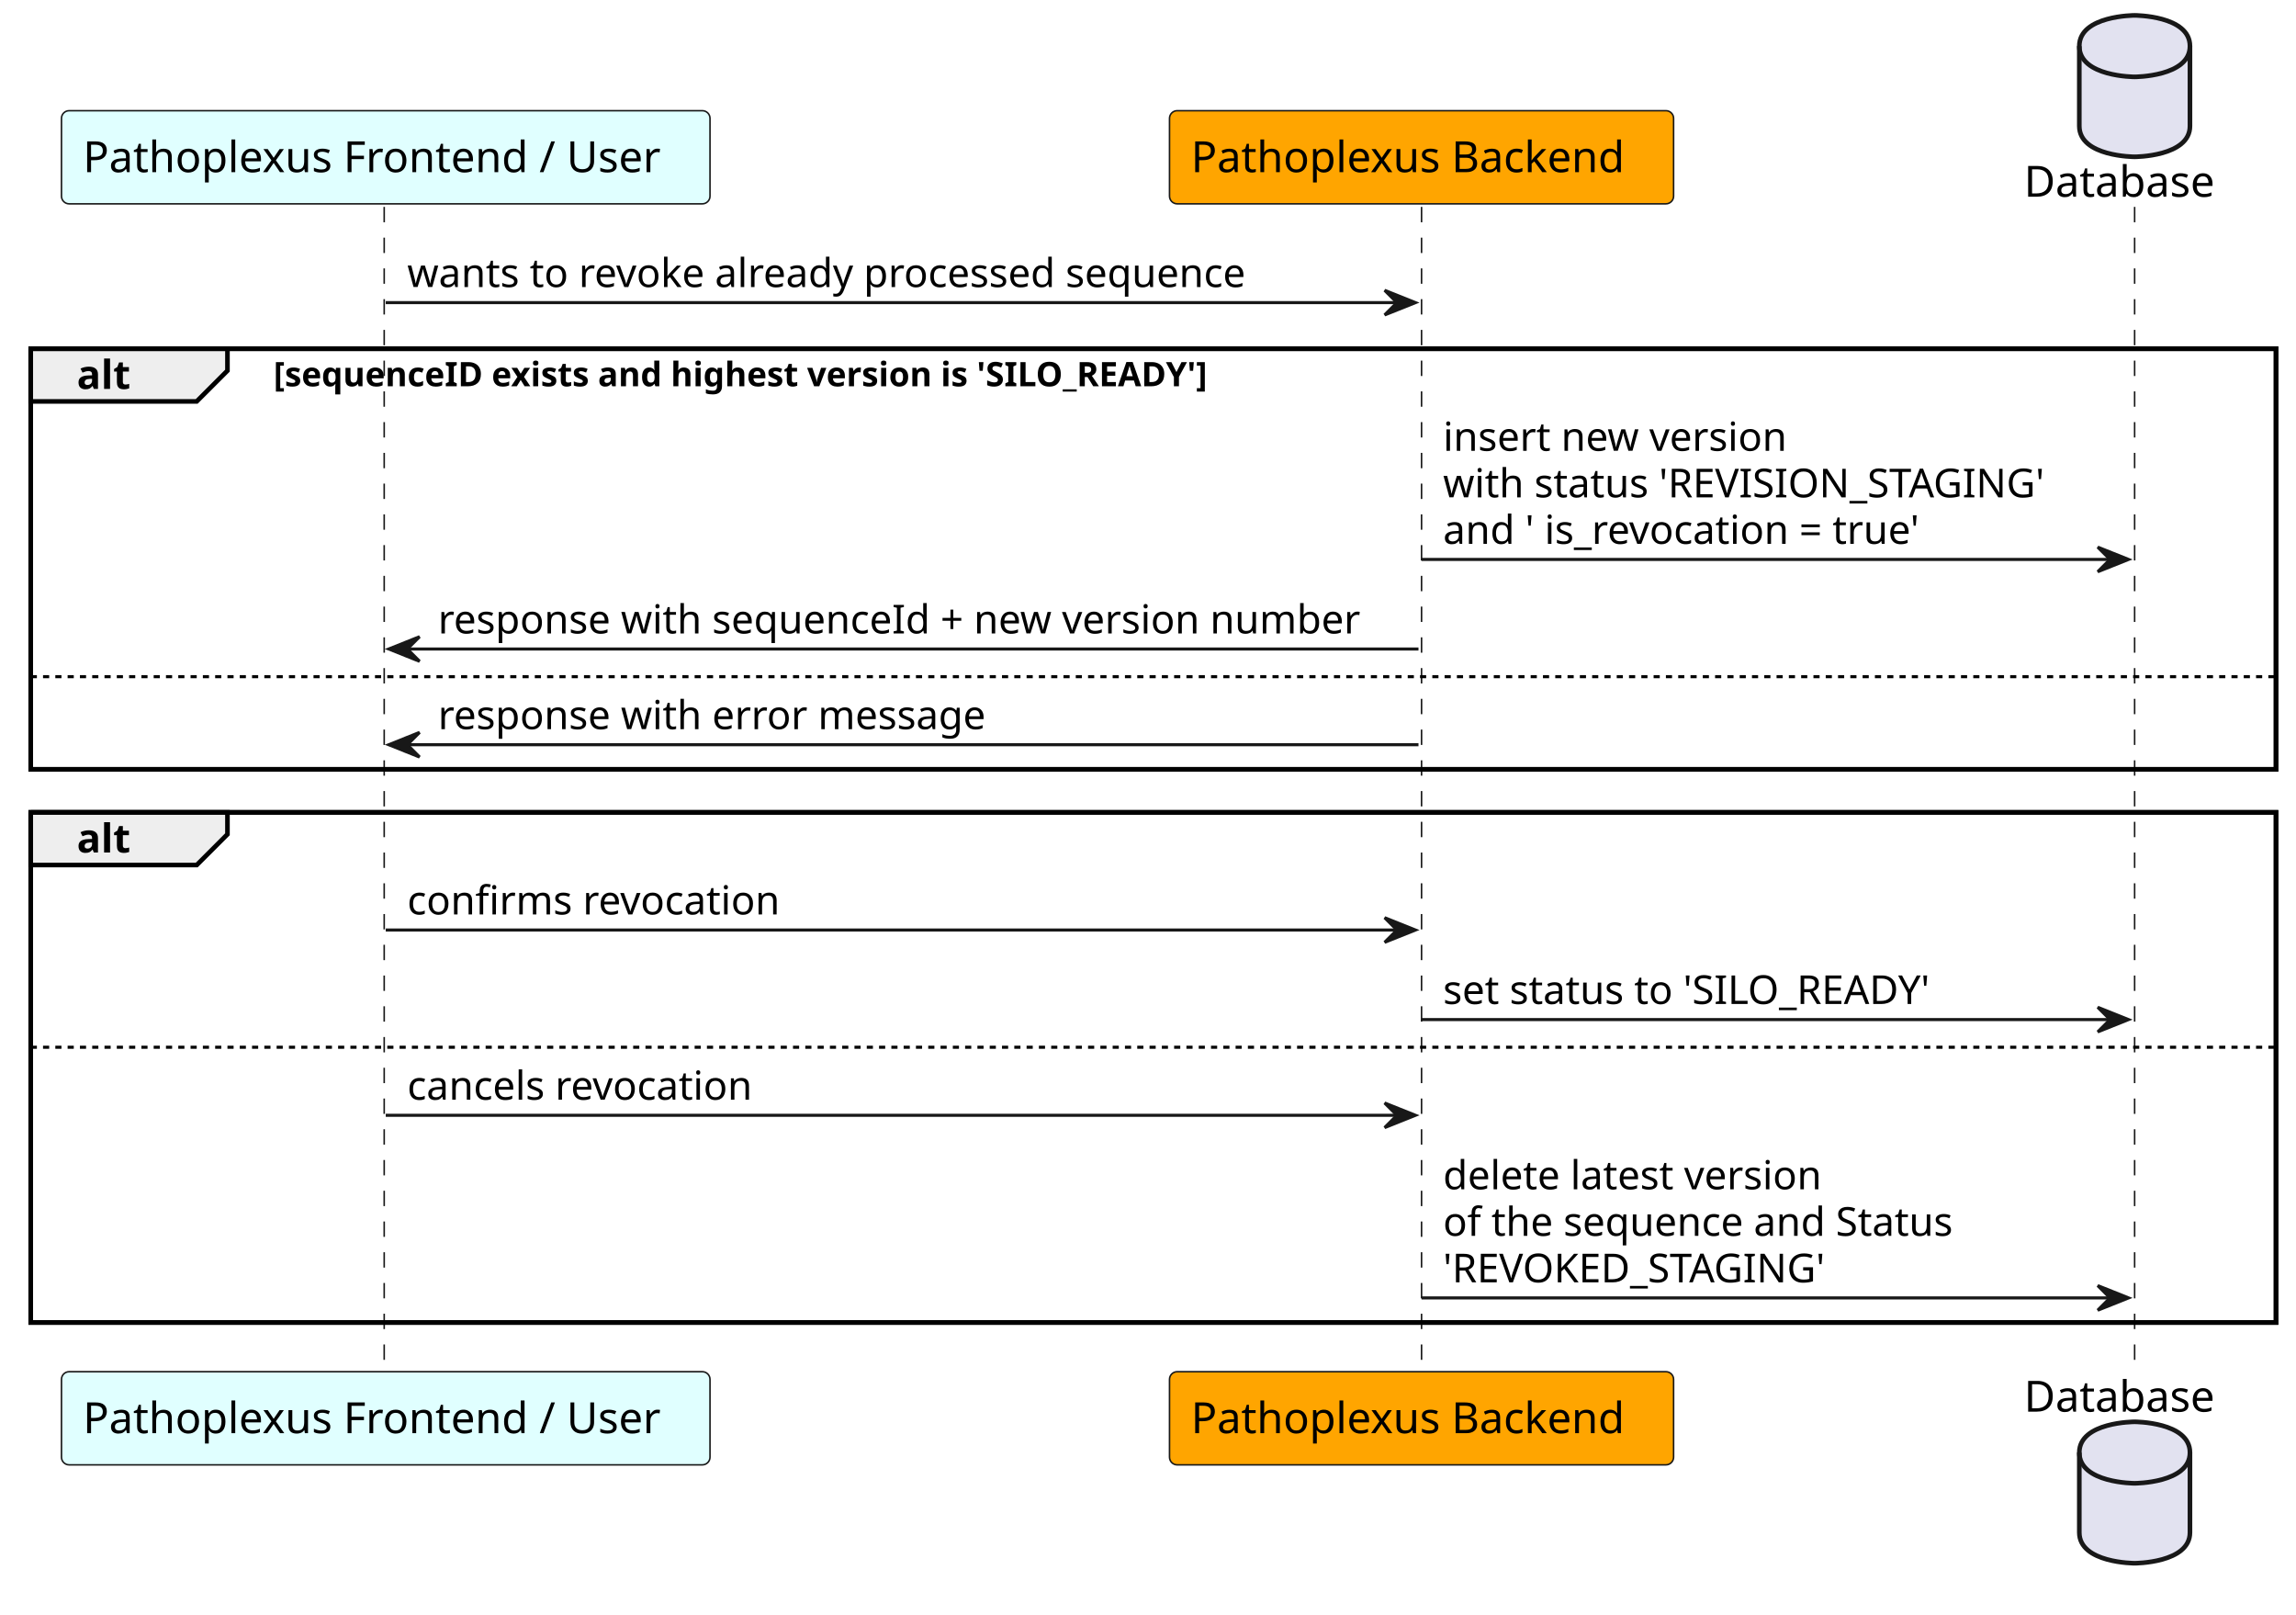
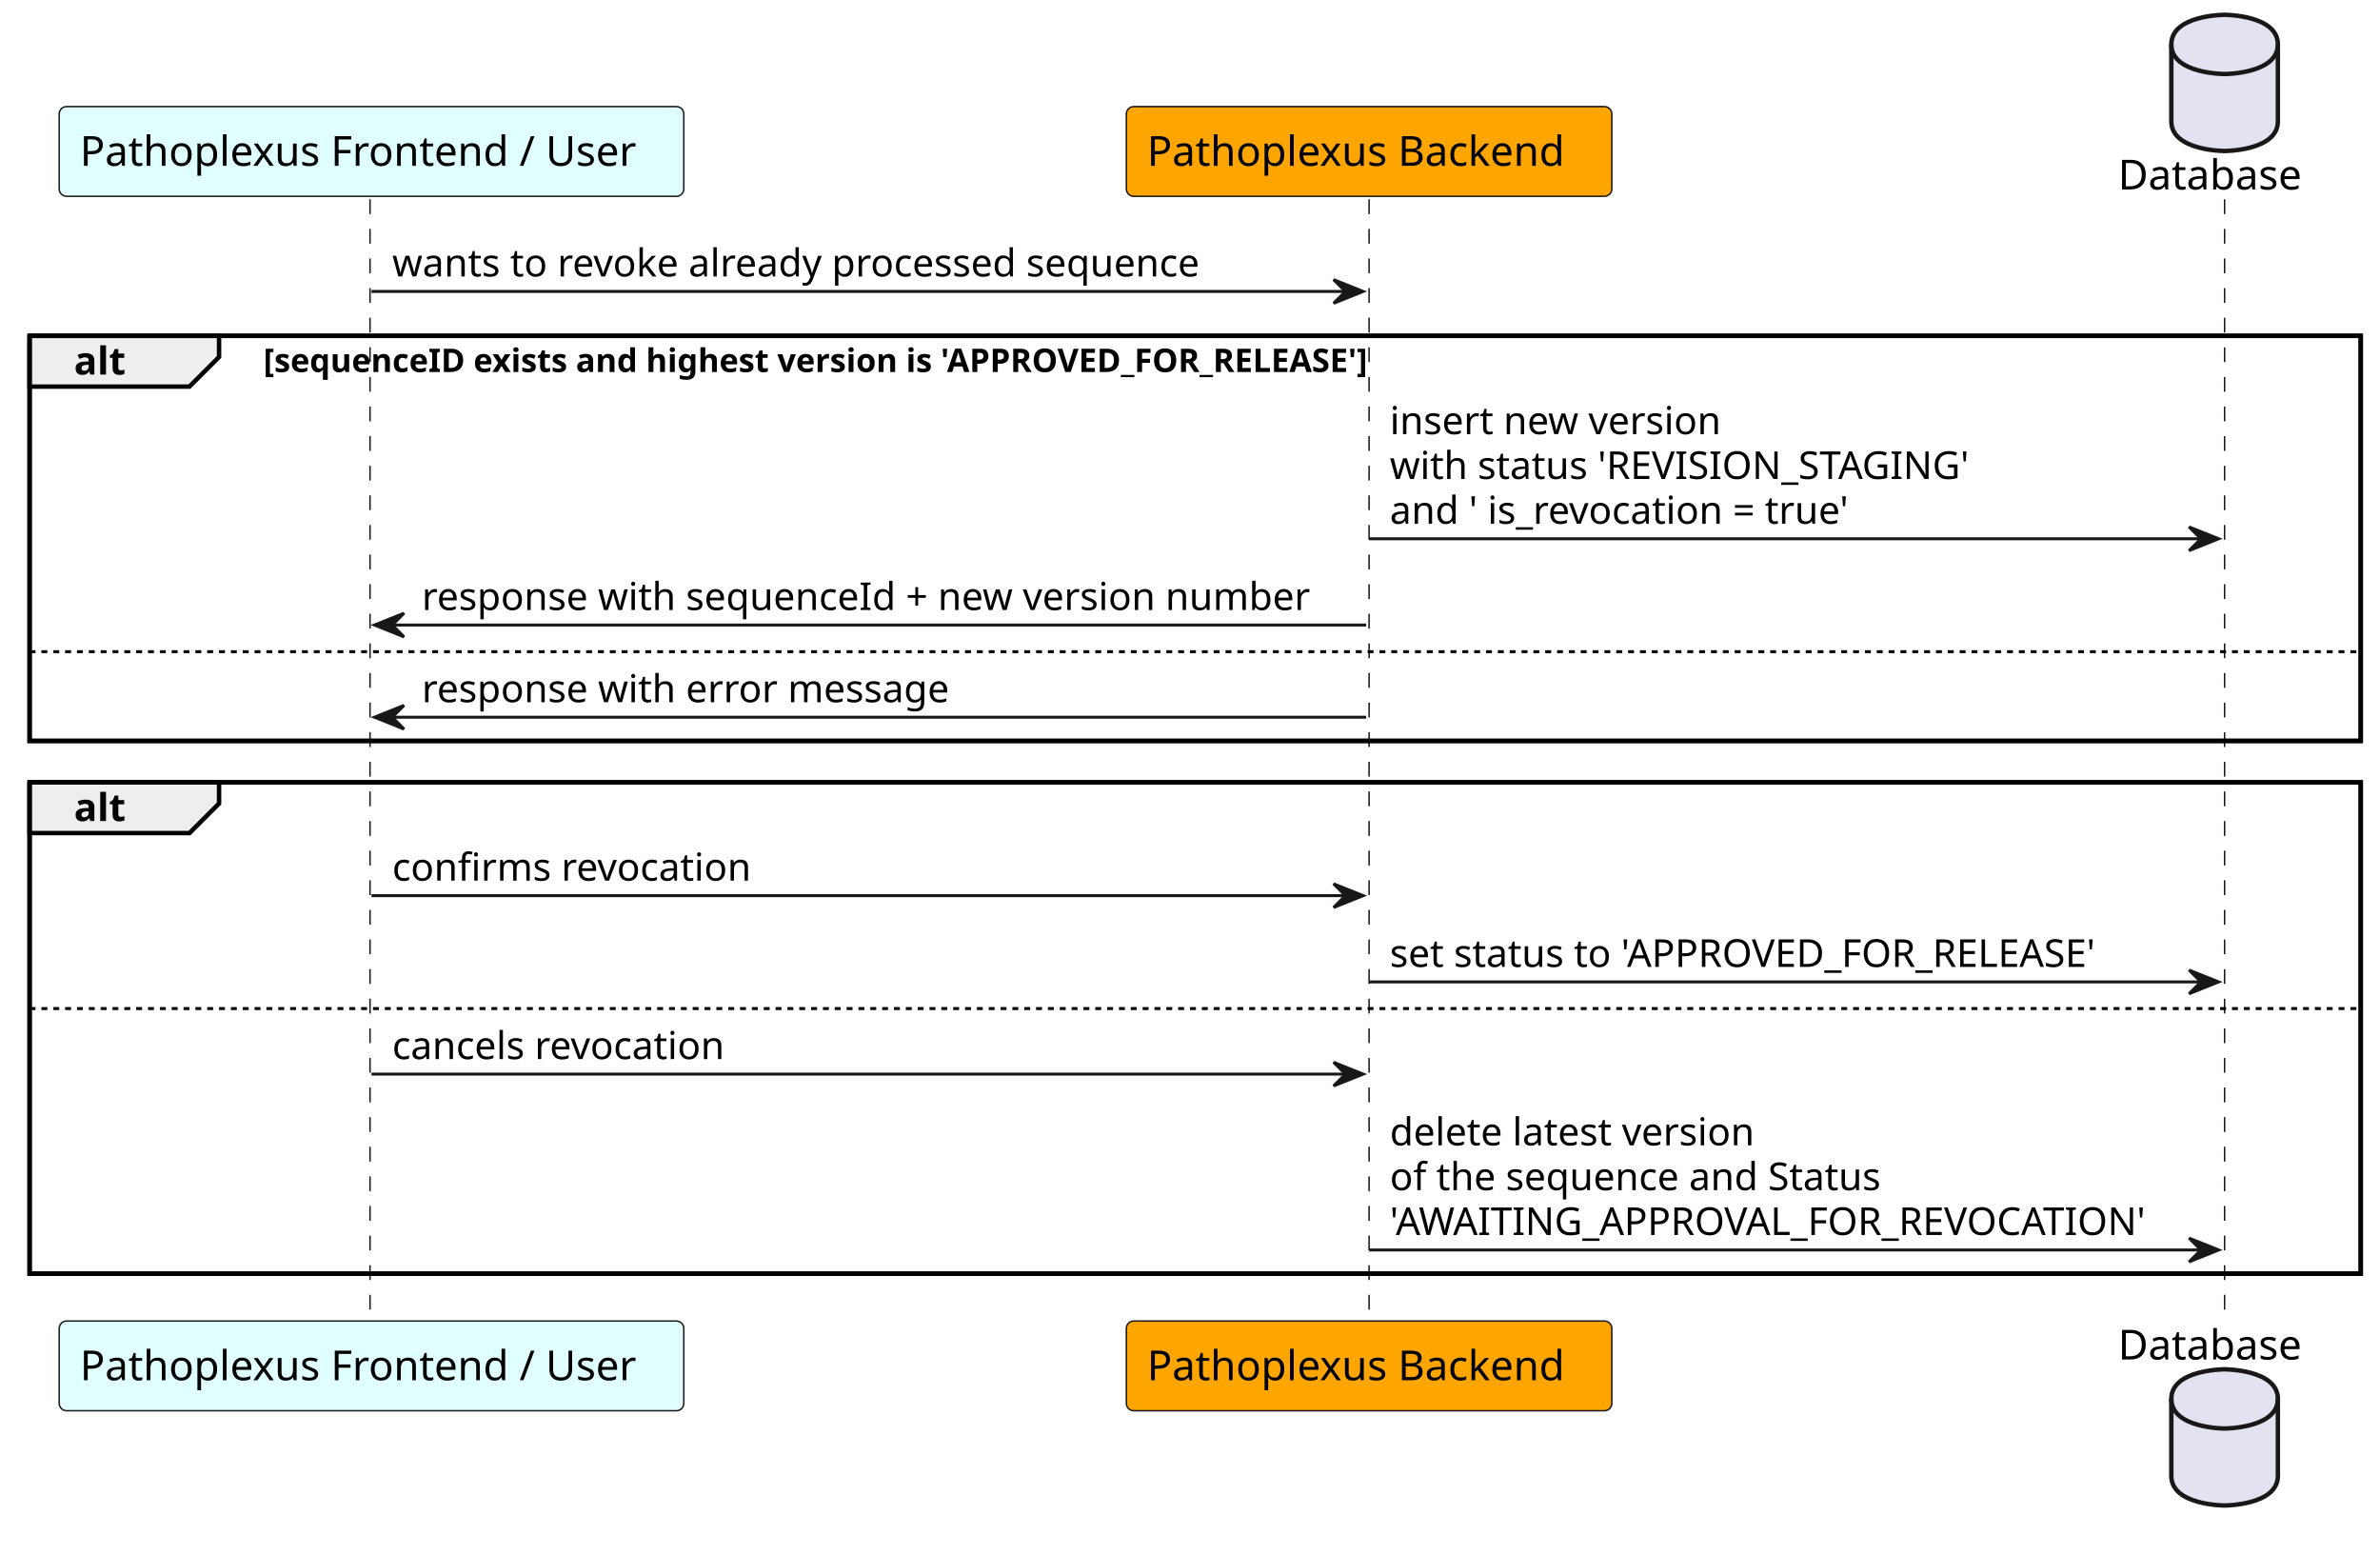
- <svg xmlns="http://www.w3.org/2000/svg" contentStyleType="text/css" height="525px" preserveAspectRatio="none" style="width:747px;height:525px;background:#FFFFFF;" version="1.1" viewBox="0 0 747 525" width="747px" zoomAndPan="magnify">
+ <svg xmlns="http://www.w3.org/2000/svg" contentStyleType="text/css" height="525px" preserveAspectRatio="none" style="width:804px;height:525px;background:#FFFFFF;" version="1.1" viewBox="0 0 804 525" width="804px" zoomAndPan="magnify">
  <defs />
  <g>
-     <rect fill="none" height="136.797" style="stroke:#000000;stroke-width:1.5;" width="730.5" x="10" y="113.43" />
-     <rect fill="none" height="165.93" style="stroke:#000000;stroke-width:1.5;" width="730.5" x="10" y="264.227" />
+     <rect fill="none" height="136.797" style="stroke:#000000;stroke-width:1.5;" width="787.5" x="10" y="113.43" />
+     <rect fill="none" height="165.93" style="stroke:#000000;stroke-width:1.5;" width="787.5" x="10" y="264.227" />
    <line style="stroke:#181818;stroke-width:0.5;stroke-dasharray:5.0,5.0;" x1="125" x2="125" y1="67.297" y2="447.156" />
    <line style="stroke:#181818;stroke-width:0.5;stroke-dasharray:5.0,5.0;" x1="462.5" x2="462.5" y1="67.297" y2="447.156" />
-     <line style="stroke:#181818;stroke-width:0.5;stroke-dasharray:5.0,5.0;" x1="694.5" x2="694.5" y1="67.297" y2="447.156" />
+     <line style="stroke:#181818;stroke-width:0.5;stroke-dasharray:5.0,5.0;" x1="751.5" x2="751.5" y1="67.297" y2="447.156" />
    <rect fill="#E0FFFF" height="30.297" rx="2.5" ry="2.5" style="stroke:#181818;stroke-width:0.5;" width="211" x="20" y="36" />
    <text fill="#000000" font-family="sans-serif" font-size="14" lengthAdjust="spacing" textLength="197" x="27" y="55.995">Pathoplexus Frontend / User</text>
    <rect fill="#E0FFFF" height="30.297" rx="2.5" ry="2.5" style="stroke:#181818;stroke-width:0.5;" width="211" x="20" y="446.156" />
    <text fill="#000000" font-family="sans-serif" font-size="14" lengthAdjust="spacing" textLength="197" x="27" y="466.151">Pathoplexus Frontend / User</text>
    <rect fill="#FFA500" height="30.297" rx="2.5" ry="2.5" style="stroke:#181818;stroke-width:0.5;" width="164" x="380.5" y="36" />
    <text fill="#000000" font-family="sans-serif" font-size="14" lengthAdjust="spacing" textLength="150" x="387.5" y="55.995">Pathoplexus Backend</text>
    <rect fill="#FFA500" height="30.297" rx="2.5" ry="2.5" style="stroke:#181818;stroke-width:0.5;" width="164" x="380.5" y="446.156" />
    <text fill="#000000" font-family="sans-serif" font-size="14" lengthAdjust="spacing" textLength="150" x="387.5" y="466.151">Pathoplexus Backend</text>
-     <text fill="#000000" font-family="sans-serif" font-size="14" lengthAdjust="spacing" textLength="66" x="658.5" y="63.995">Database</text>
-     <path d="M676.5,15 C676.5,5 694.5,5 694.5,5 C694.5,5 712.5,5 712.5,15 L712.5,41 C712.5,51 694.5,51 694.5,51 C694.5,51 676.5,51 676.5,41 L676.5,15 " fill="#E2E2F0" style="stroke:#181818;stroke-width:1.5;" />
-     <path d="M676.5,15 C676.5,25 694.5,25 694.5,25 C694.5,25 712.5,25 712.5,15 " fill="none" style="stroke:#181818;stroke-width:1.5;" />
-     <text fill="#000000" font-family="sans-serif" font-size="14" lengthAdjust="spacing" textLength="66" x="658.5" y="459.151">Database</text>
-     <path d="M676.5,472.453 C676.5,462.453 694.5,462.453 694.5,462.453 C694.5,462.453 712.5,462.453 712.5,472.453 L712.5,498.453 C712.5,508.453 694.5,508.453 694.5,508.453 C694.5,508.453 676.5,508.453 676.5,498.453 L676.5,472.453 " fill="#E2E2F0" style="stroke:#181818;stroke-width:1.5;" />
-     <path d="M676.5,472.453 C676.5,482.453 694.5,482.453 694.5,482.453 C694.5,482.453 712.5,482.453 712.5,472.453 " fill="none" style="stroke:#181818;stroke-width:1.5;" />
+     <text fill="#000000" font-family="sans-serif" font-size="14" lengthAdjust="spacing" textLength="66" x="715.5" y="63.995">Database</text>
+     <path d="M733.5,15 C733.5,5 751.5,5 751.5,5 C751.5,5 769.5,5 769.5,15 L769.5,41 C769.5,51 751.5,51 751.5,51 C751.5,51 733.5,51 733.5,41 L733.5,15 " fill="#E2E2F0" style="stroke:#181818;stroke-width:1.5;" />
+     <path d="M733.5,15 C733.5,25 751.5,25 751.5,25 C751.5,25 769.5,25 769.5,15 " fill="none" style="stroke:#181818;stroke-width:1.5;" />
+     <text fill="#000000" font-family="sans-serif" font-size="14" lengthAdjust="spacing" textLength="66" x="715.5" y="459.151">Database</text>
+     <path d="M733.5,472.453 C733.5,462.453 751.5,462.453 751.5,462.453 C751.5,462.453 769.5,462.453 769.5,472.453 L769.5,498.453 C769.5,508.453 751.5,508.453 751.5,508.453 C751.5,508.453 733.5,508.453 733.5,498.453 L733.5,472.453 " fill="#E2E2F0" style="stroke:#181818;stroke-width:1.5;" />
+     <path d="M733.5,472.453 C733.5,482.453 751.5,482.453 751.5,482.453 C751.5,482.453 769.5,482.453 769.5,472.453 " fill="none" style="stroke:#181818;stroke-width:1.5;" />
    <polygon fill="#181818" points="450.5,94.43,460.5,98.43,450.5,102.43,454.5,98.43" style="stroke:#181818;stroke-width:1.0;" />
    <line style="stroke:#181818;stroke-width:1.0;" x1="125.5" x2="456.5" y1="98.43" y2="98.43" />
    <text fill="#000000" font-family="sans-serif" font-size="13" lengthAdjust="spacing" textLength="288" x="132.5" y="93.364">wants to revoke already processed sequence</text>
    <path d="M10,113.43 L74,113.43 L74,120.562 L64,130.562 L10,130.562 L10,113.43 " fill="#EEEEEE" style="stroke:#000000;stroke-width:1.5;" />
-     <rect fill="none" height="136.797" style="stroke:#000000;stroke-width:1.5;" width="730.5" x="10" y="113.43" />
+     <rect fill="none" height="136.797" style="stroke:#000000;stroke-width:1.5;" width="787.5" x="10" y="113.43" />
    <text fill="#000000" font-family="sans-serif" font-size="13" font-weight="bold" lengthAdjust="spacing" textLength="19" x="25" y="126.497">alt</text>
-     <text fill="#000000" font-family="sans-serif" font-size="11" font-weight="bold" lengthAdjust="spacing" textLength="359" x="89" y="125.64">[sequenceID exists and highest version is 'SILO_READY']</text>
-     <polygon fill="#181818" points="682.5,177.961,692.5,181.961,682.5,185.961,686.5,181.961" style="stroke:#181818;stroke-width:1.0;" />
-     <line style="stroke:#181818;stroke-width:1.0;" x1="462.5" x2="688.5" y1="181.961" y2="181.961" />
+     <text fill="#000000" font-family="sans-serif" font-size="11" font-weight="bold" lengthAdjust="spacing" textLength="443" x="89" y="125.64">[sequenceID exists and highest version is 'APPROVED_FOR_RELEASE']</text>
+     <polygon fill="#181818" points="739.5,177.961,749.5,181.961,739.5,185.961,743.5,181.961" style="stroke:#181818;stroke-width:1.0;" />
+     <line style="stroke:#181818;stroke-width:1.0;" x1="462.5" x2="745.5" y1="181.961" y2="181.961" />
    <text fill="#000000" font-family="sans-serif" font-size="13" lengthAdjust="spacing" textLength="115" x="469.5" y="146.629">insert new version</text>
    <text fill="#000000" font-family="sans-serif" font-size="13" lengthAdjust="spacing" textLength="204" x="469.5" y="161.762">with status 'REVISION_STAGING'</text>
    <text fill="#000000" font-family="sans-serif" font-size="13" lengthAdjust="spacing" textLength="167" x="469.5" y="176.895">and ' is_revocation = true'</text>
    <polygon fill="#181818" points="136.5,207.094,126.5,211.094,136.5,215.094,132.5,211.094" style="stroke:#181818;stroke-width:1.0;" />
    <line style="stroke:#181818;stroke-width:1.0;" x1="130.5" x2="461.5" y1="211.094" y2="211.094" />
    <text fill="#000000" font-family="sans-serif" font-size="13" lengthAdjust="spacing" textLength="313" x="142.5" y="206.028">response with sequenceId + new version number</text>
-     <line style="stroke:#000000;stroke-width:1.0;stroke-dasharray:2.0,2.0;" x1="10" x2="740.5" y1="220.094" y2="220.094" />
+     <line style="stroke:#000000;stroke-width:1.0;stroke-dasharray:2.0,2.0;" x1="10" x2="797.5" y1="220.094" y2="220.094" />
    <polygon fill="#181818" points="136.5,238.227,126.5,242.227,136.5,246.227,132.5,242.227" style="stroke:#181818;stroke-width:1.0;" />
    <line style="stroke:#181818;stroke-width:1.0;" x1="130.5" x2="461.5" y1="242.227" y2="242.227" />
    <text fill="#000000" font-family="sans-serif" font-size="13" lengthAdjust="spacing" textLength="186" x="142.5" y="237.161">response with error message</text>
    <path d="M10,264.227 L74,264.227 L74,271.359 L64,281.359 L10,281.359 L10,264.227 " fill="#EEEEEE" style="stroke:#000000;stroke-width:1.5;" />
-     <rect fill="none" height="165.93" style="stroke:#000000;stroke-width:1.5;" width="730.5" x="10" y="264.227" />
+     <rect fill="none" height="165.93" style="stroke:#000000;stroke-width:1.5;" width="787.5" x="10" y="264.227" />
    <text fill="#000000" font-family="sans-serif" font-size="13" font-weight="bold" lengthAdjust="spacing" textLength="19" x="25" y="277.293">alt</text>
    <polygon fill="#181818" points="450.5,298.492,460.5,302.492,450.5,306.492,454.5,302.492" style="stroke:#181818;stroke-width:1.0;" />
    <line style="stroke:#181818;stroke-width:1.0;" x1="125.5" x2="456.5" y1="302.492" y2="302.492" />
    <text fill="#000000" font-family="sans-serif" font-size="13" lengthAdjust="spacing" textLength="126" x="132.5" y="297.426">confirms revocation</text>
-     <polygon fill="#181818" points="682.5,327.625,692.5,331.625,682.5,335.625,686.5,331.625" style="stroke:#181818;stroke-width:1.0;" />
-     <line style="stroke:#181818;stroke-width:1.0;" x1="462.5" x2="688.5" y1="331.625" y2="331.625" />
-     <text fill="#000000" font-family="sans-serif" font-size="13" lengthAdjust="spacing" textLength="169" x="469.5" y="326.559">set status to 'SILO_READY'</text>
-     <line style="stroke:#000000;stroke-width:1.0;stroke-dasharray:2.0,2.0;" x1="10" x2="740.5" y1="340.625" y2="340.625" />
+     <polygon fill="#181818" points="739.5,327.625,749.5,331.625,739.5,335.625,743.5,331.625" style="stroke:#181818;stroke-width:1.0;" />
+     <line style="stroke:#181818;stroke-width:1.0;" x1="462.5" x2="745.5" y1="331.625" y2="331.625" />
+     <text fill="#000000" font-family="sans-serif" font-size="13" lengthAdjust="spacing" textLength="257" x="469.5" y="326.559">set status to 'APPROVED_FOR_RELEASE'</text>
+     <line style="stroke:#000000;stroke-width:1.0;stroke-dasharray:2.0,2.0;" x1="10" x2="797.5" y1="340.625" y2="340.625" />
    <polygon fill="#181818" points="450.5,358.758,460.5,362.758,450.5,366.758,454.5,362.758" style="stroke:#181818;stroke-width:1.0;" />
    <line style="stroke:#181818;stroke-width:1.0;" x1="125.5" x2="456.5" y1="362.758" y2="362.758" />
    <text fill="#000000" font-family="sans-serif" font-size="13" lengthAdjust="spacing" textLength="119" x="132.5" y="357.692">cancels revocation</text>
-     <polygon fill="#181818" points="682.5,418.156,692.5,422.156,682.5,426.156,686.5,422.156" style="stroke:#181818;stroke-width:1.0;" />
-     <line style="stroke:#181818;stroke-width:1.0;" x1="462.5" x2="688.5" y1="422.156" y2="422.156" />
+     <polygon fill="#181818" points="739.5,418.156,749.5,422.156,739.5,426.156,743.5,422.156" style="stroke:#181818;stroke-width:1.0;" />
+     <line style="stroke:#181818;stroke-width:1.0;" x1="462.5" x2="745.5" y1="422.156" y2="422.156" />
    <text fill="#000000" font-family="sans-serif" font-size="13" lengthAdjust="spacing" textLength="130" x="469.5" y="386.825">delete latest version</text>
    <text fill="#000000" font-family="sans-serif" font-size="13" lengthAdjust="spacing" textLength="177" x="469.5" y="401.957">of the sequence and Status</text>
-     <text fill="#000000" font-family="sans-serif" font-size="13" lengthAdjust="spacing" textLength="132" x="469.5" y="417.09">'REVOKED_STAGING'</text>
+     <text fill="#000000" font-family="sans-serif" font-size="13" lengthAdjust="spacing" textLength="265" x="469.5" y="417.09">'AWAITING_APPROVAL_FOR_REVOCATION'</text>
  </g>
</svg>
